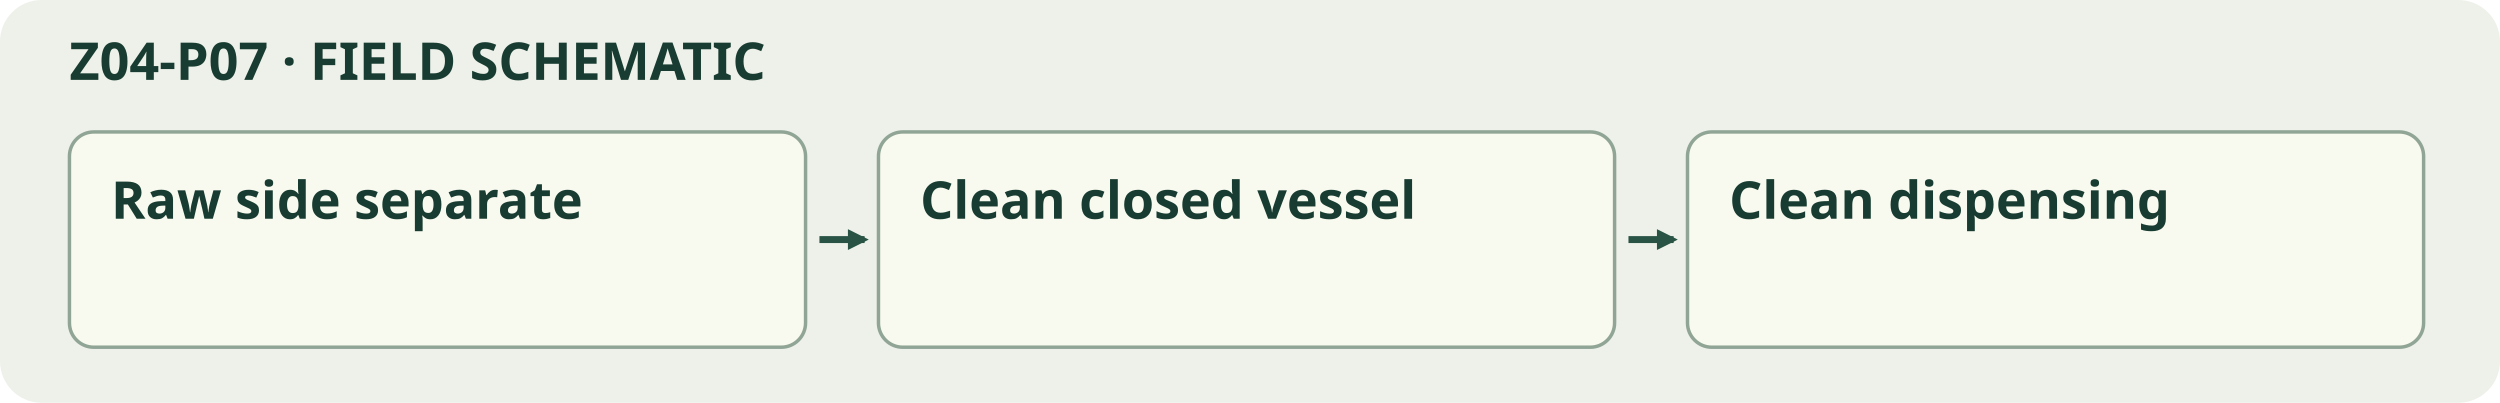
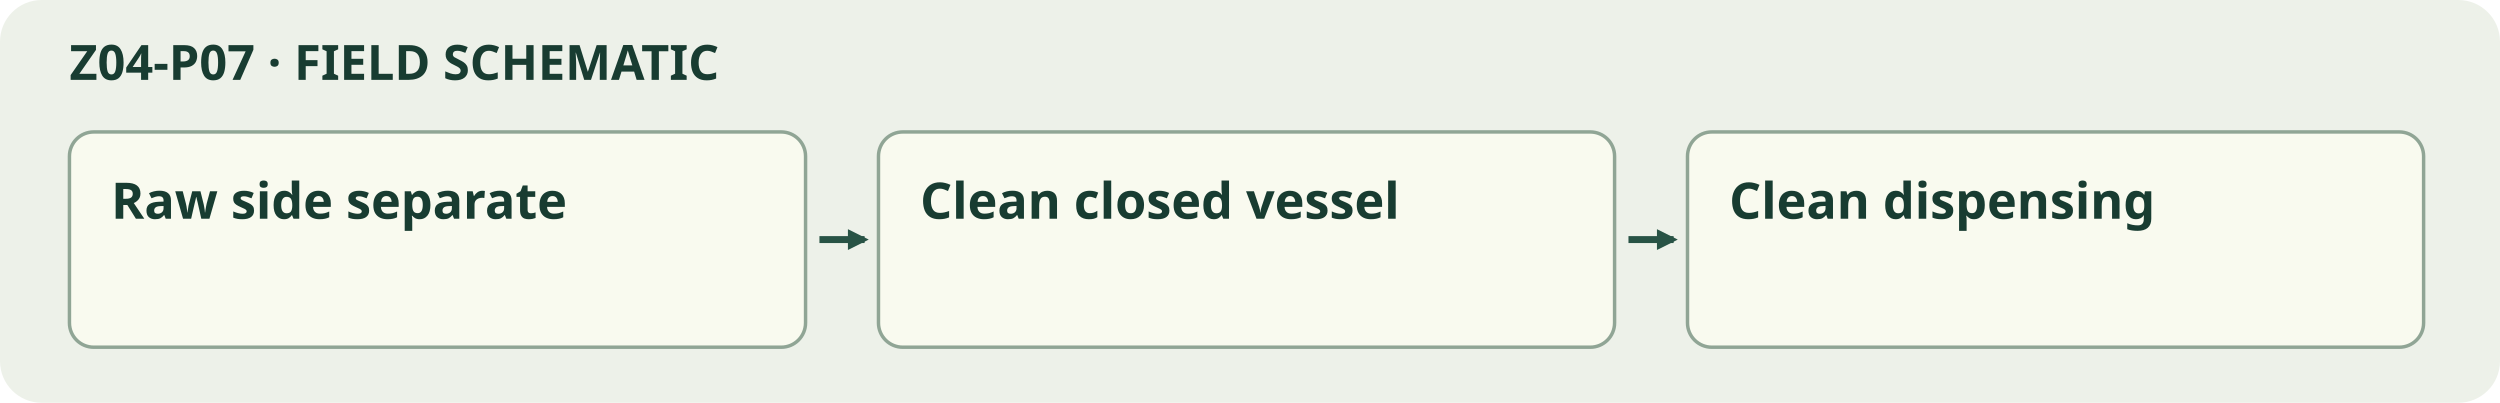
<svg xmlns="http://www.w3.org/2000/svg" viewBox="0 0 720 116" role="img" aria-labelledby="title desc">
  <defs>
    <marker id="arrow" viewBox="0 0 10 10" markerWidth="3" markerHeight="3" refX="8" refY="5" orient="auto">
      <path d="M0 0L10 5 0 10Z" fill="#285345" />
    </marker>
  </defs>
  <rect width="720" height="116" rx="12" fill="#edf1e9" />
-   <g font-family="system-ui,sans-serif" font-size="15" font-weight="650" fill="#183c31">
-     <text x="20" y="23">Z04-P07 · FIELD SCHEMATIC</text>
-     <rect x="20" y="38" width="212" height="62" rx="7" fill="#f9faef" stroke="#90a595" />
-     <text x="32" y="63">Raw side separate</text>
-     <path d="M236 69h13" stroke="#285345" stroke-width="2" marker-end="url(#arrow)" />
-     <rect x="253" y="38" width="212" height="62" rx="7" fill="#f9faef" stroke="#90a595" />
-     <text x="265" y="63">Clean closed vessel</text>
-     <path d="M469 69h13" stroke="#285345" stroke-width="2" marker-end="url(#arrow)" />
-     <rect x="486" y="38" width="212" height="62" rx="7" fill="#f9faef" stroke="#90a595" />
-     <text x="498" y="63">Clean dispensing</text>
+   <g font-family="system-ui,sans-serif" font-size="14.5" font-weight="650" fill="#183c31">
+     <text x="20" y="23" font-size="14" font-weight="700" fill="#183c31" text-anchor="start">Z04-P07 · FIELD SCHEMATIC</text>
+     <g id="stage-panels">
+       <rect x="20" y="38" width="212" height="62" rx="7" fill="#f9faef" stroke="#90a595" />
+       <text x="32" y="63" font-size="14.5" font-weight="650" fill="#183c31" text-anchor="start">Raw side separate</text>
+       <path d="M236 69h13" stroke="#285345" stroke-width="2" marker-end="url(#arrow)" />
+       <rect x="253" y="38" width="212" height="62" rx="7" fill="#f9faef" stroke="#90a595" />
+       <text x="265" y="63" font-size="14.5" font-weight="650" fill="#183c31" text-anchor="start">Clean closed vessel</text>
+       <path d="M469 69h13" stroke="#285345" stroke-width="2" marker-end="url(#arrow)" />
+       <rect x="486" y="38" width="212" height="62" rx="7" fill="#f9faef" stroke="#90a595" />
+       <text x="498" y="63" font-size="14.5" font-weight="650" fill="#183c31" text-anchor="start">Clean dispensing</text>
+     </g>
  </g>
</svg>
